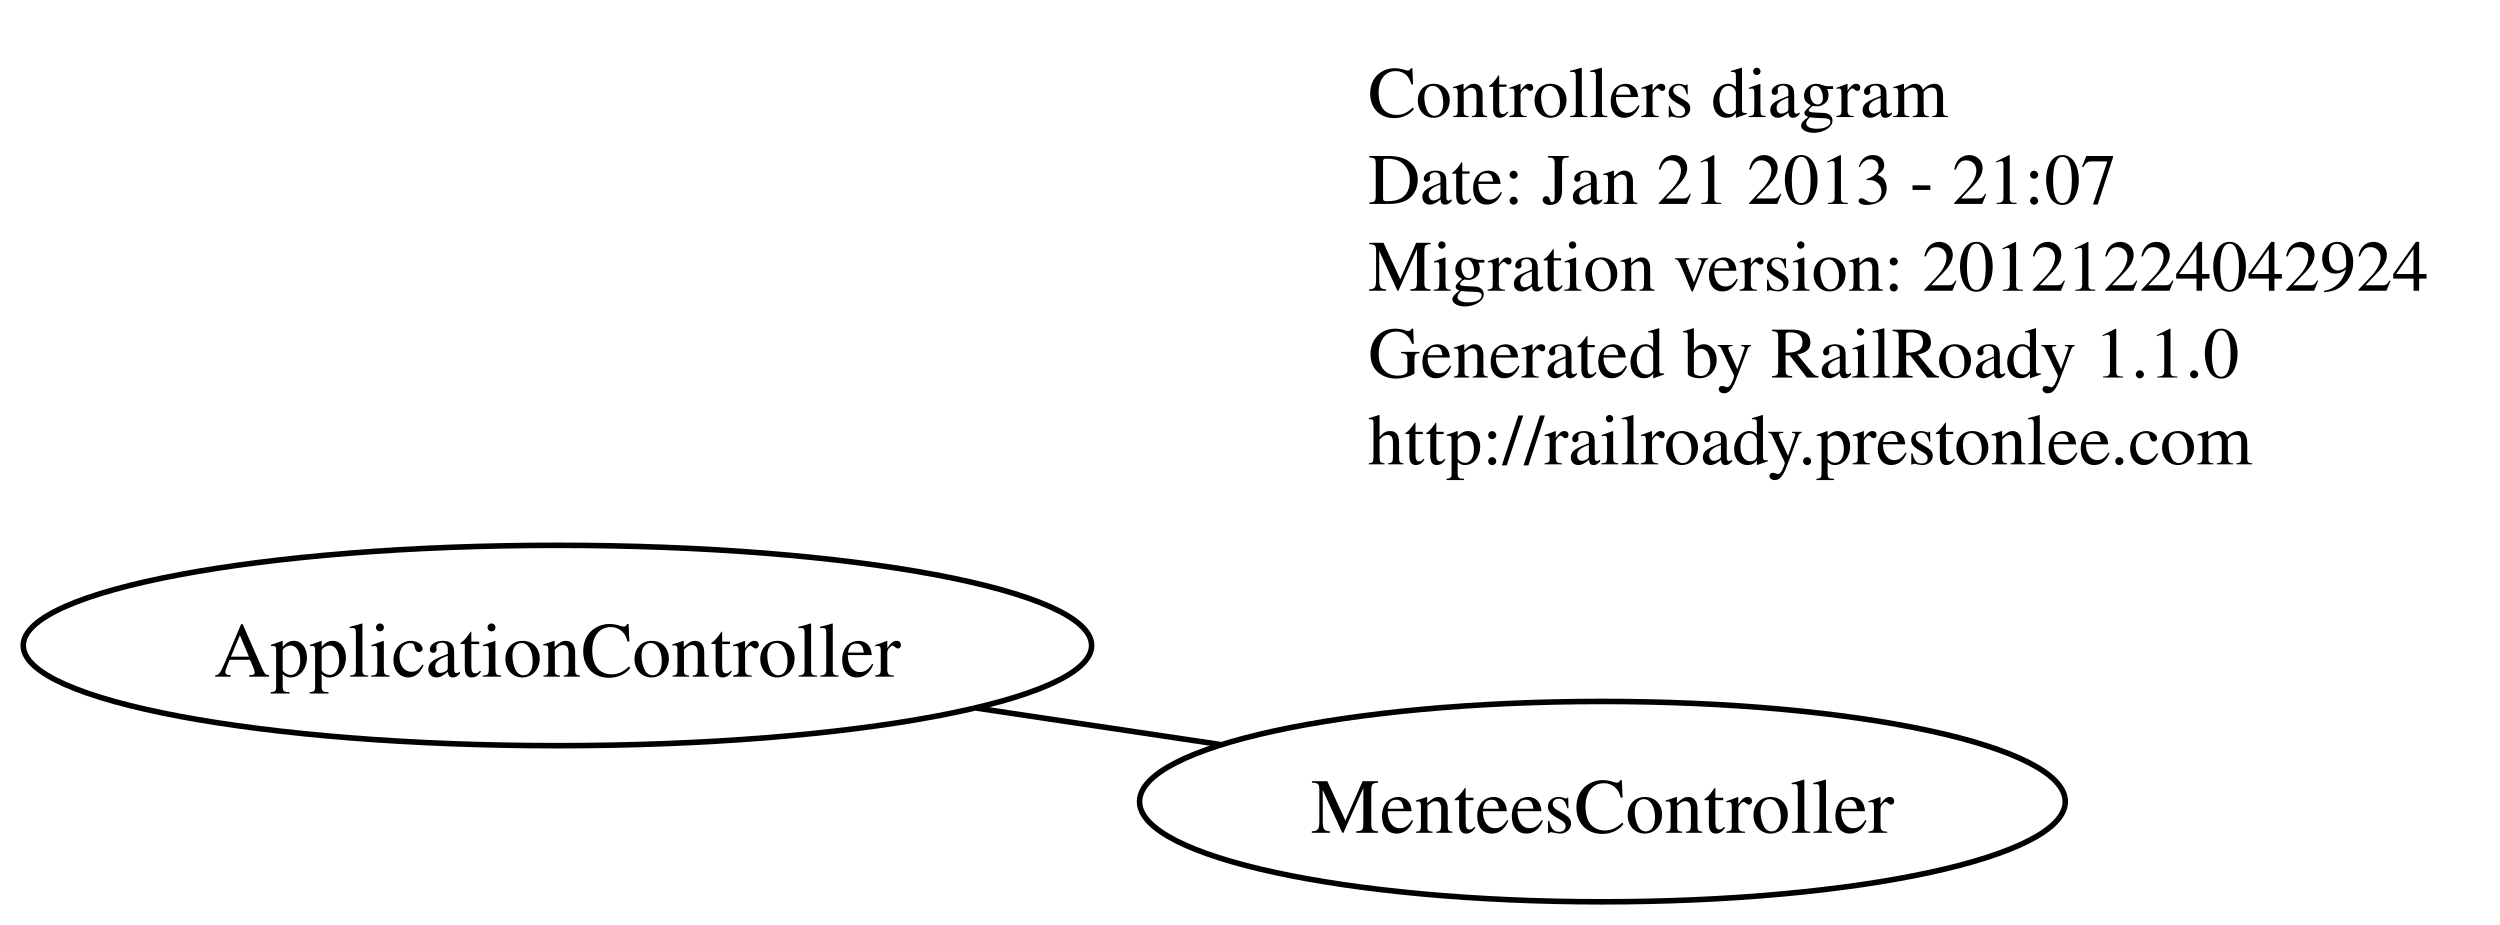
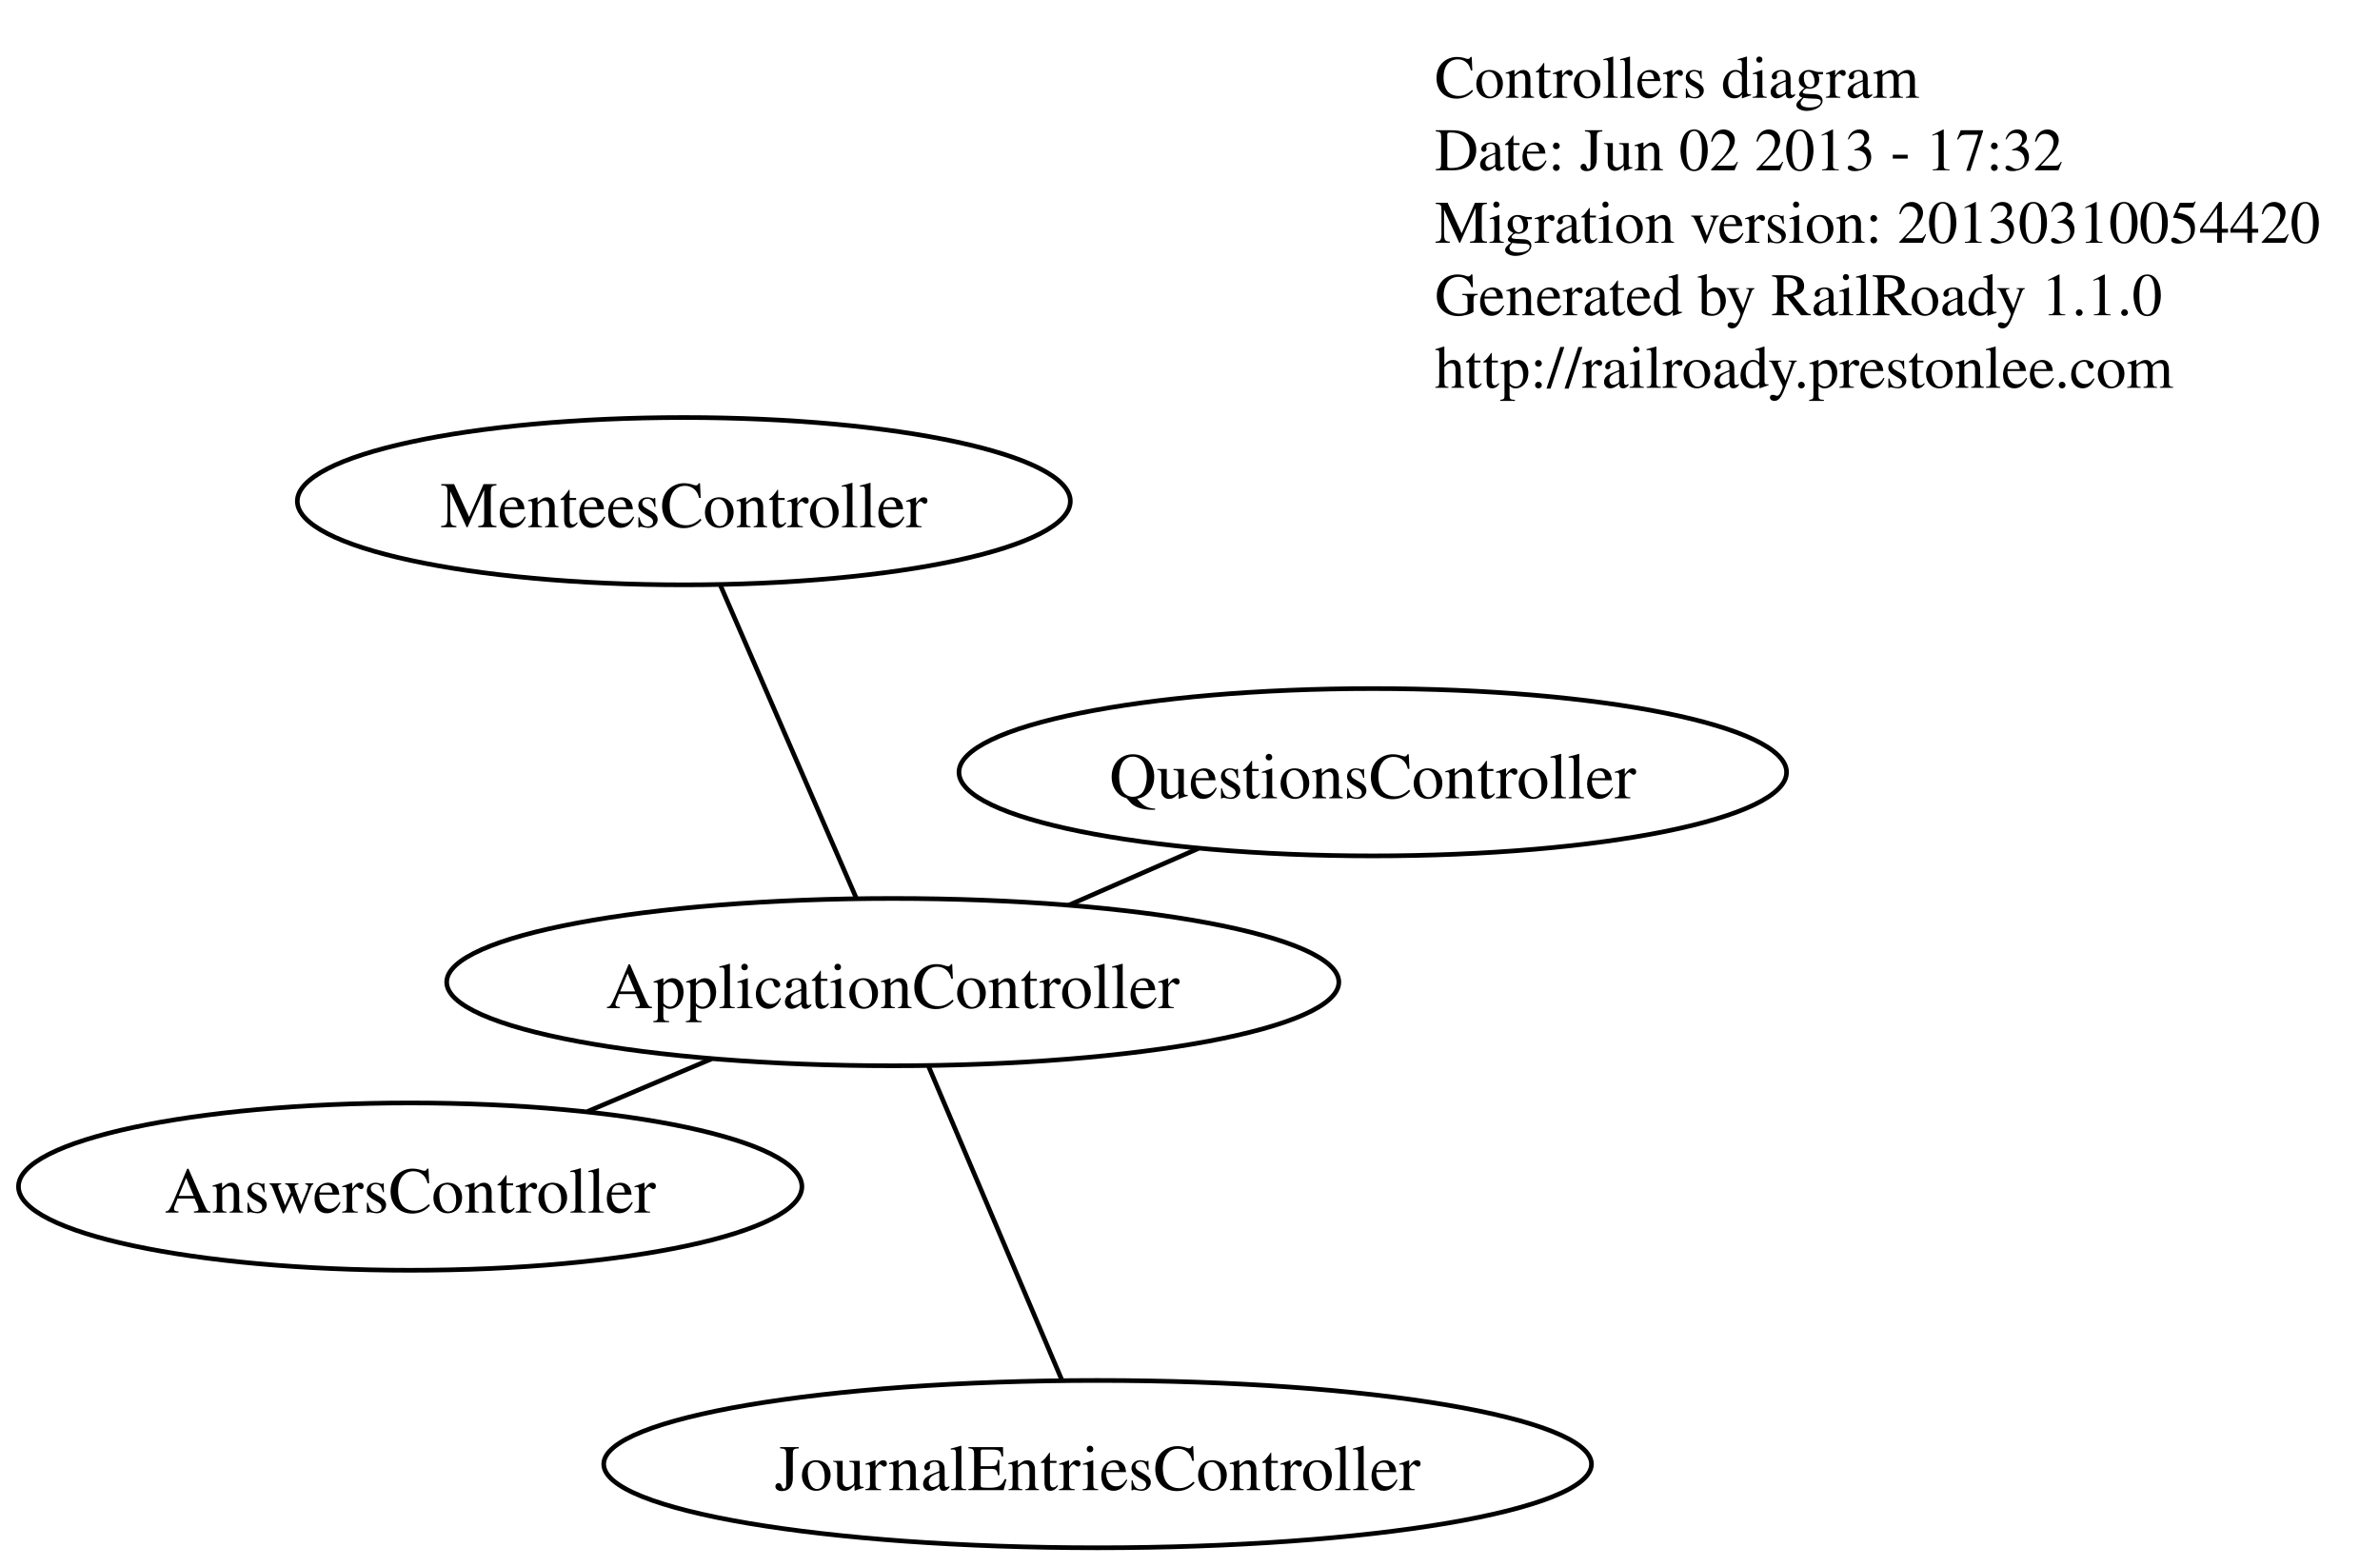
- <svg xmlns="http://www.w3.org/2000/svg" width="449pt" height="166pt" viewBox="0.00 0.00 449.21 166.00">
-   <g id="graph1" class="graph" transform="scale(1 1) rotate(0) translate(4 162)">
-     <polygon fill="white" stroke="white" points="-4,5 -4,-162 446.214,-162 446.214,5 -4,5" />
+ <svg xmlns="http://www.w3.org/2000/svg" width="512pt" height="337pt" viewBox="0.00 0.00 512.11 337.00">
+   <g id="graph1" class="graph" transform="scale(1 1) rotate(0) translate(4 333)">
+     <polygon fill="white" stroke="white" points="-4,5 -4,-333 509.113,-333 509.113,5 -4,5" />
    <g id="node1" class="node">
-       <text text-anchor="start" x="241.839" y="-141" font-family="Times,serif" font-size="13.00">Controllers diagram</text>
-       <text text-anchor="start" x="241.839" y="-125.4" font-family="Times,serif" font-size="13.00">Date: Jan 21 2013 - 21:07</text>
-       <text text-anchor="start" x="241.839" y="-109.8" font-family="Times,serif" font-size="13.00">Migration version: 20121224042924</text>
-       <text text-anchor="start" x="241.839" y="-94.2" font-family="Times,serif" font-size="13.00">Generated by RailRoady 1.1.0</text>
-       <text text-anchor="start" x="241.839" y="-78.6" font-family="Times,serif" font-size="13.00">http://railroady.prestonlee.com</text>
+       <text text-anchor="start" x="304.738" y="-312" font-family="Times,serif" font-size="13.00">Controllers diagram</text>
+       <text text-anchor="start" x="304.738" y="-296.4" font-family="Times,serif" font-size="13.00">Date: Jun 02 2013 - 17:32</text>
+       <text text-anchor="start" x="304.738" y="-280.8" font-family="Times,serif" font-size="13.00">Migration version: 20130310054420</text>
+       <text text-anchor="start" x="304.738" y="-265.2" font-family="Times,serif" font-size="13.00">Generated by RailRoady 1.1.0</text>
+       <text text-anchor="start" x="304.738" y="-249.6" font-family="Times,serif" font-size="13.00">http://railroady.prestonlee.com</text>
    </g>
    <g id="node2" class="node">
-       <ellipse fill="none" stroke="black" cx="96.161" cy="-46.053" rx="95.984" ry="18" />
-       <text text-anchor="middle" x="96.161" y="-40.453" font-family="Times,serif" font-size="14.00">ApplicationController</text>
+       <ellipse fill="none" stroke="black" cx="84.262" cy="-77.713" rx="84.287" ry="18" />
+       <text text-anchor="middle" x="84.262" y="-72.113" font-family="Times,serif" font-size="14.00">AnswersController</text>
    </g>
    <g id="node3" class="node">
-       <ellipse fill="none" stroke="black" cx="283.928" cy="-18" rx="83.167" ry="18" />
-       <text text-anchor="middle" x="283.928" y="-12.4" font-family="Times,serif" font-size="14.00">MenteesController</text>
+       <ellipse fill="none" stroke="black" cx="188.099" cy="-121.713" rx="95.984" ry="18" />
+       <text text-anchor="middle" x="188.099" y="-116.113" font-family="Times,serif" font-size="14.00">ApplicationController</text>
    </g>
    <g id="edge2" class="edge">
-       <path fill="none" stroke="black" d="M171.451,-34.805C185.939,-32.64 201.042,-30.384 215.305,-28.253" />
+       <path fill="none" stroke="black" d="M149.138,-105.204C140.391,-101.497 131.12,-97.568 122.406,-93.876" />
+     </g>
+     <g id="node4" class="node">
+       <ellipse fill="none" stroke="black" cx="232.173" cy="-18" rx="106.268" ry="18" />
+       <text text-anchor="middle" x="232.173" y="-12.4" font-family="Times,serif" font-size="14.00">JournalEntriesController</text>
+     </g>
+     <g id="edge4" class="edge">
+       <path fill="none" stroke="black" d="M195.776,-103.647C203.816,-84.728 216.373,-55.179 224.436,-36.206" />
+     </g>
+     <g id="node5" class="node">
+       <ellipse fill="none" stroke="black" cx="143.142" cy="-225.196" rx="83.167" ry="18" />
+       <text text-anchor="middle" x="143.142" y="-219.596" font-family="Times,serif" font-size="14.00">MenteesController</text>
+     </g>
+     <g id="edge6" class="edge">
+       <path fill="none" stroke="black" d="M180.268,-139.738C172.067,-158.616 159.258,-188.1 151.034,-207.03" />
+     </g>
+     <g id="node6" class="node">
+       <ellipse fill="none" stroke="black" cx="291.382" cy="-166.874" rx="89.037" ry="18" />
+       <text text-anchor="middle" x="291.382" y="-161.274" font-family="Times,serif" font-size="14.00">QuestionsController</text>
+     </g>
+     <g id="edge8" class="edge">
+       <path fill="none" stroke="black" d="M225.971,-138.273C235.067,-142.25 244.779,-146.497 253.859,-150.467" />
    </g>
  </g>
</svg>
